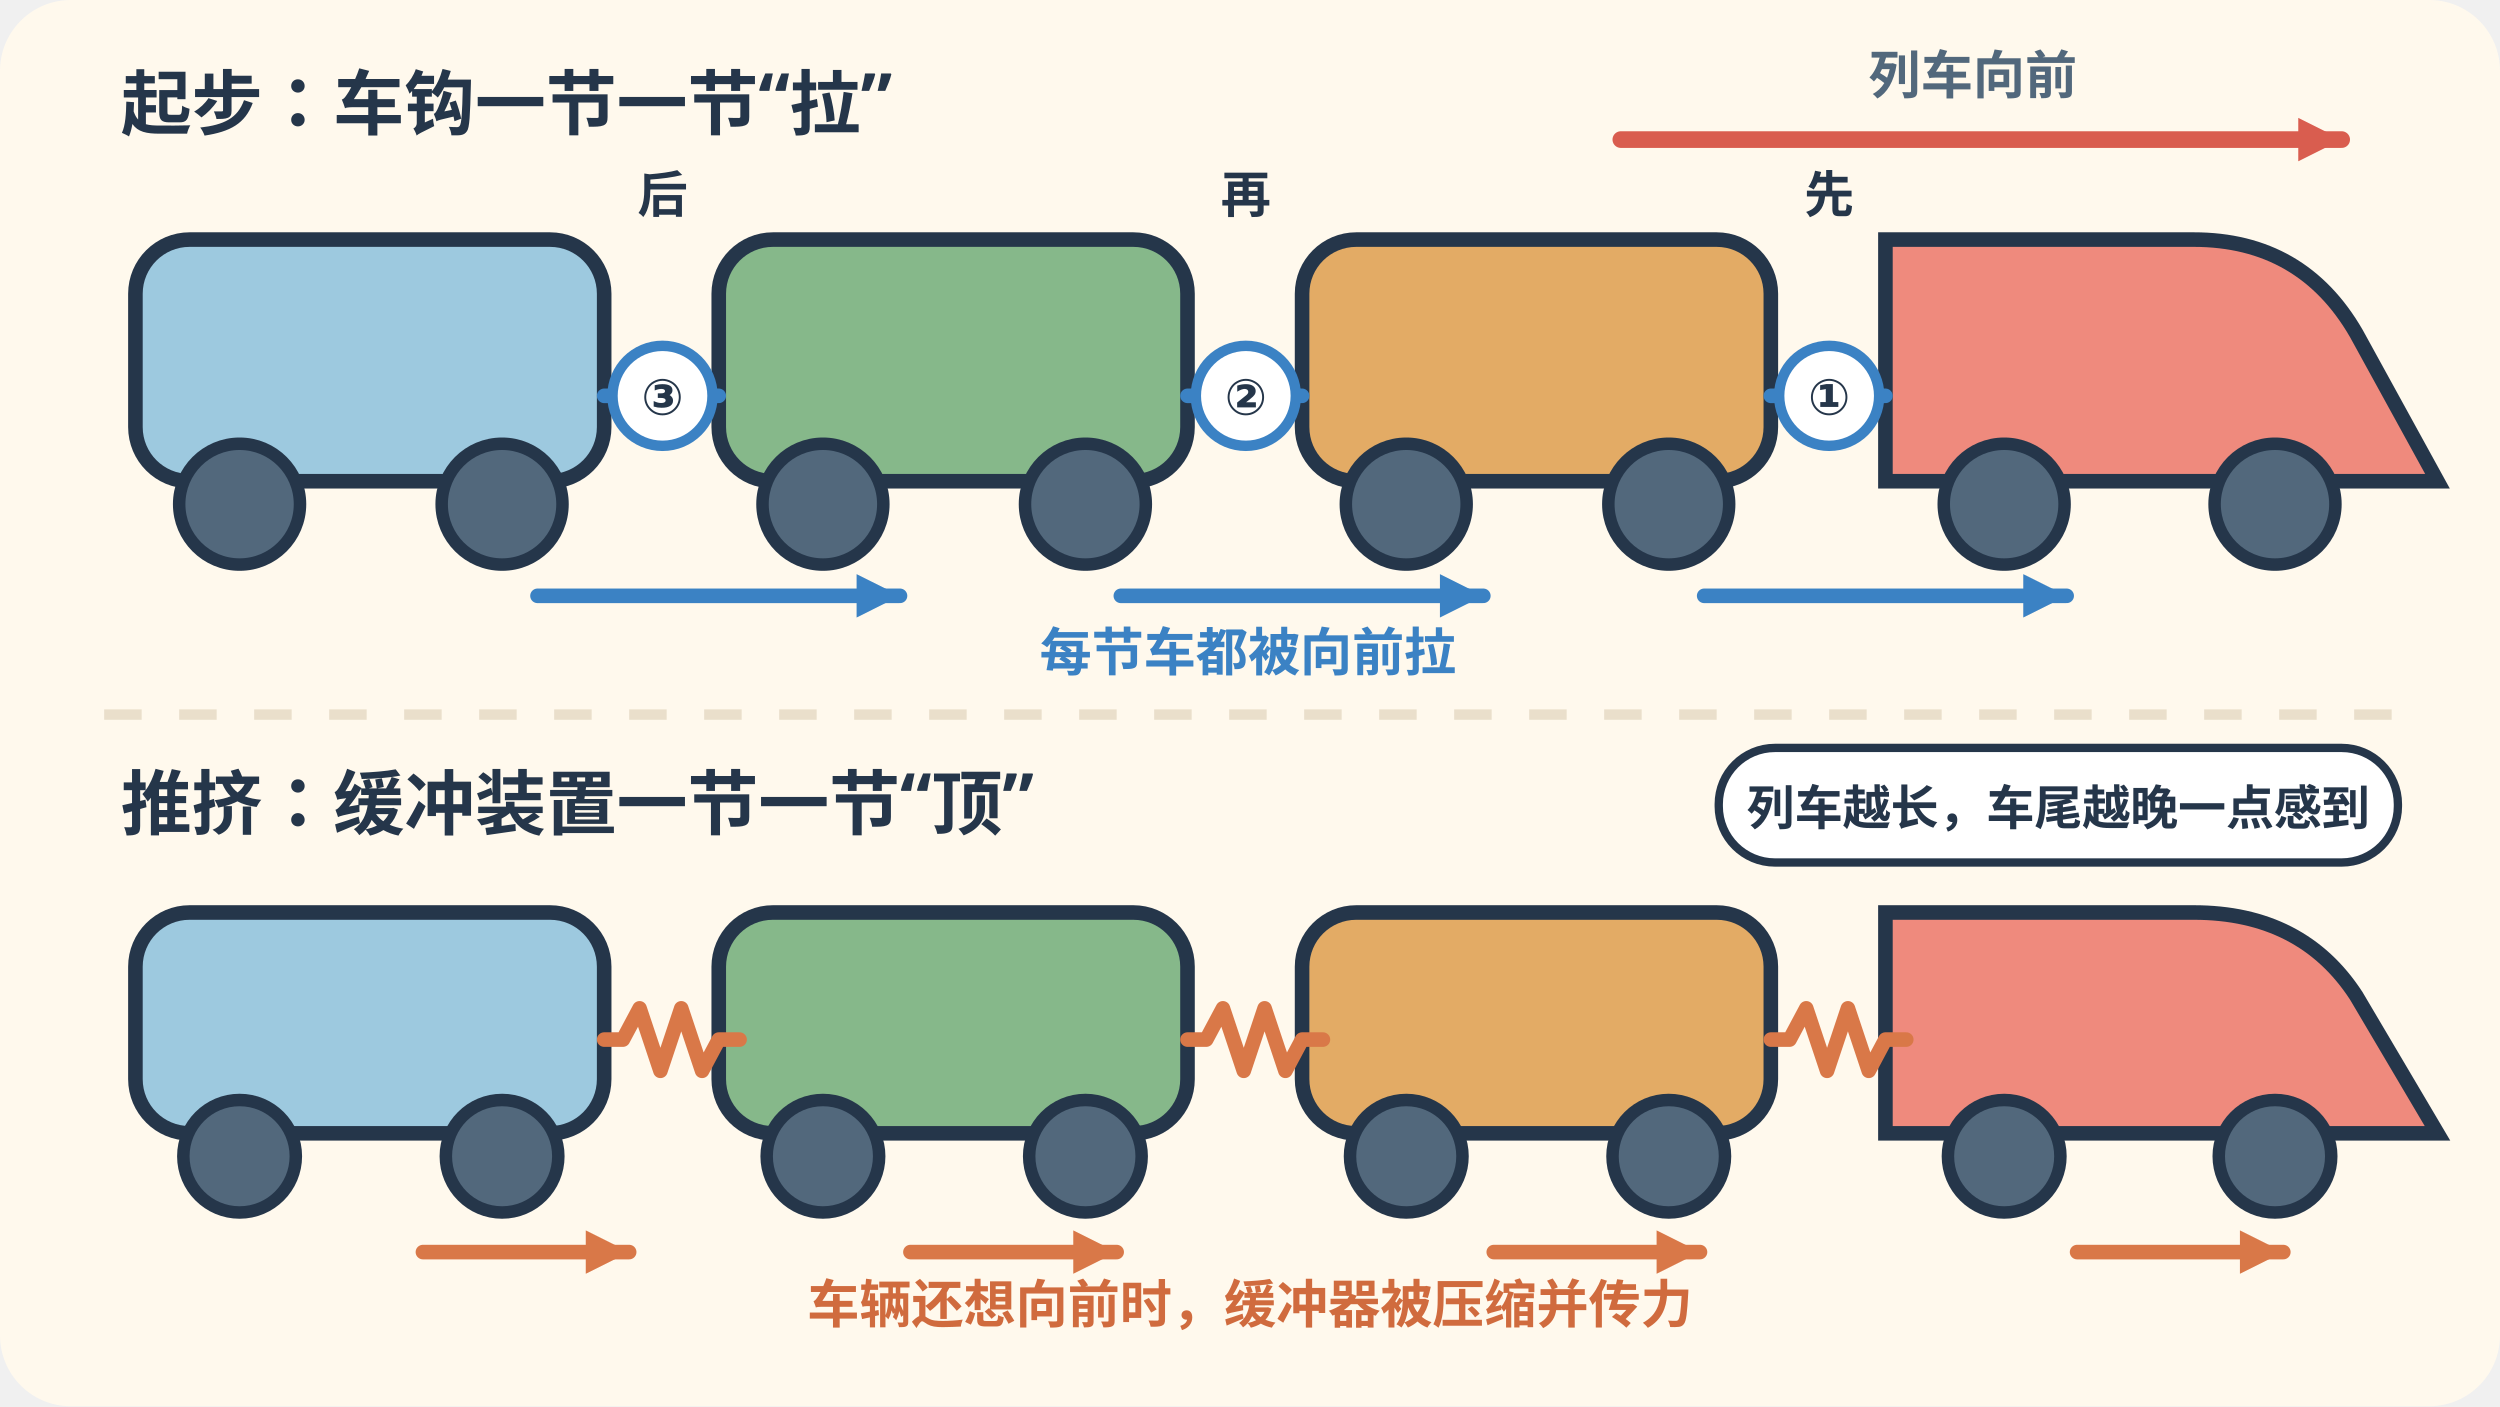
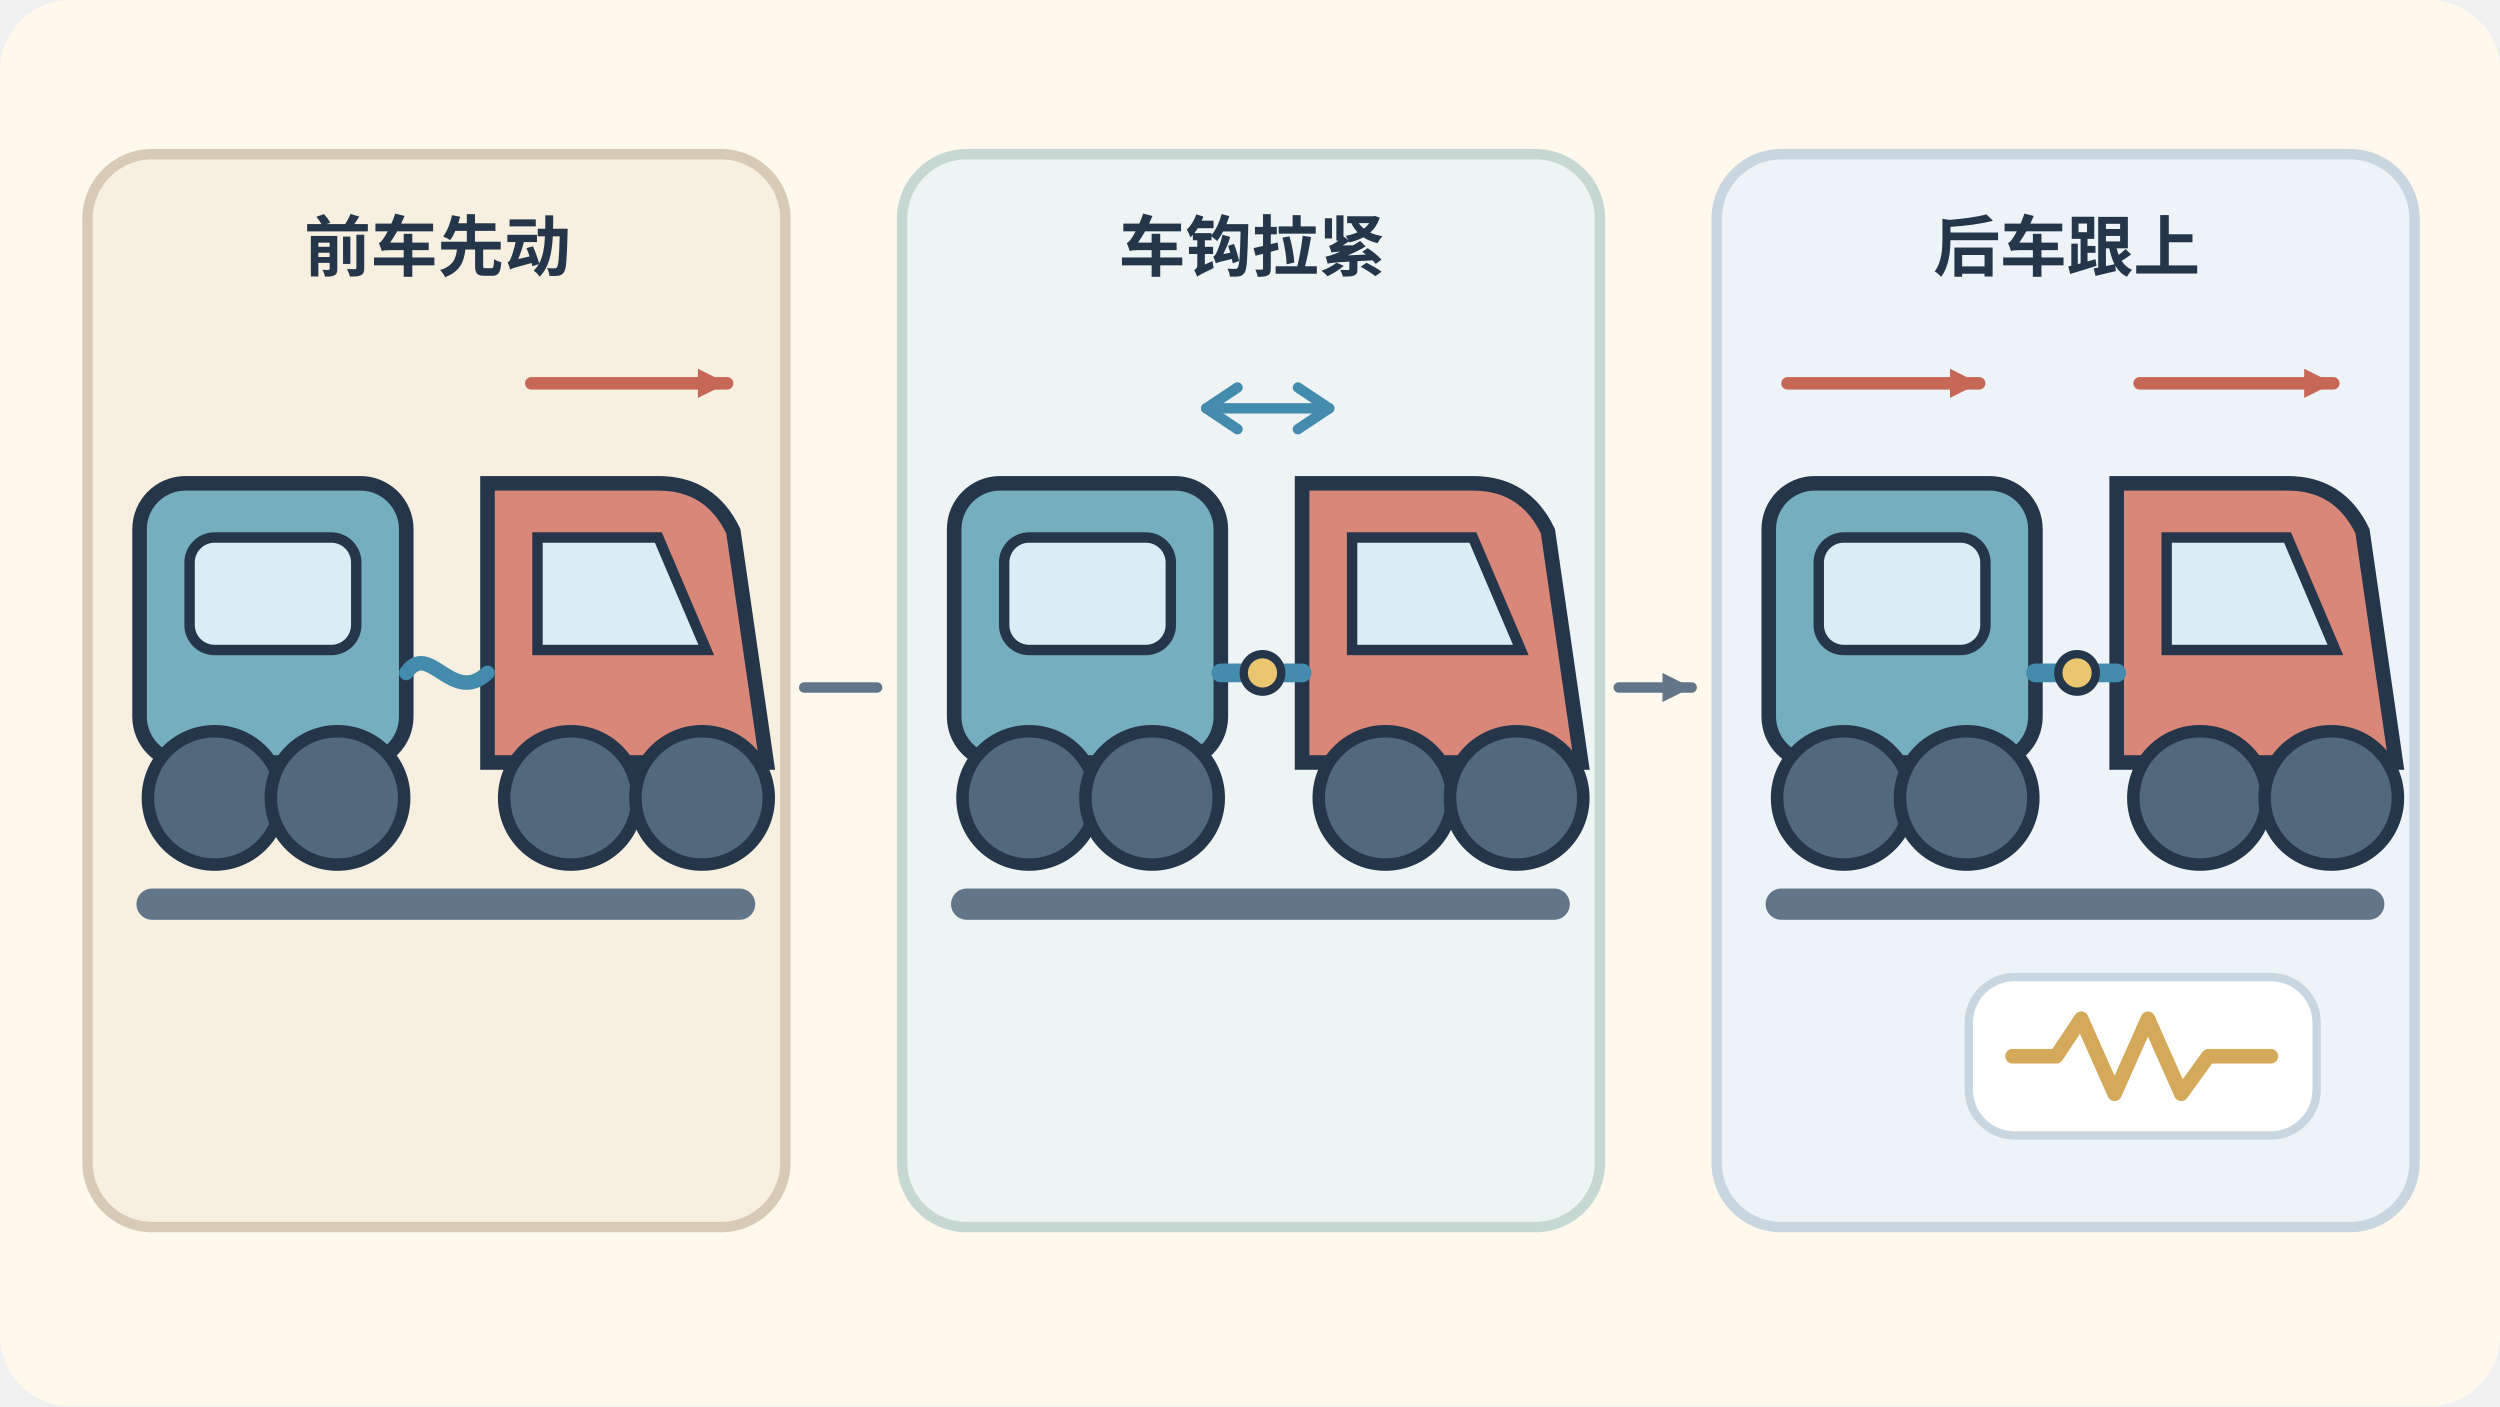
<svg xmlns="http://www.w3.org/2000/svg" viewBox="0 0 1200 675" role="img" aria-labelledby="title desc">
  <defs>
-     <marker id="redArrow" viewBox="0 0 24 24" refX="22" refY="12" markerWidth="25" markerHeight="25" markerUnits="userSpaceOnUse" orient="auto">
-       <path d="M2 2 22 12 2 22Z" fill="#d95d4f" />
+     <marker id="timeArrow" viewBox="0 0 18 18" refX="16" refY="9" markerWidth="18" markerHeight="18" markerUnits="userSpaceOnUse" orient="auto">
+       <path d="M2 2 16 9 2 16Z" fill="#637588" />
    </marker>
-     <marker id="blueArrow" viewBox="0 0 24 24" refX="22" refY="12" markerWidth="25" markerHeight="25" markerUnits="userSpaceOnUse" orient="auto">
-       <path d="M2 2 22 12 2 22Z" fill="#3b82c4" />
-     </marker>
-     <marker id="orangeArrow" viewBox="0 0 24 24" refX="22" refY="12" markerWidth="25" markerHeight="25" markerUnits="userSpaceOnUse" orient="auto">
-       <path d="M2 2 22 12 2 22Z" fill="#d97848" />
+     <marker id="moveArrow" viewBox="0 0 18 18" refX="16" refY="9" markerWidth="18" markerHeight="18" markerUnits="userSpaceOnUse" orient="auto">
+       <path d="M2 2 16 9 2 16Z" fill="#c76857" />
    </marker>
  </defs>
  <rect width="1200" height="675" rx="34" fill="#fff9ed" />
-   <path d="M50 343H1150" stroke="#eadfcb" stroke-width="5" stroke-dasharray="18 18" />
-   <text x="58" y="62" font-family="system-ui, sans-serif" font-size="34" font-weight="850" fill="#25364a">起步：车钩一节一节“拉”</text>
-   <path d="M778 67H1124" fill="none" stroke="#d95d4f" stroke-width="8" stroke-linecap="round" marker-end="url(#redArrow)" />
-   <text x="947" y="45" text-anchor="middle" font-family="system-ui, sans-serif" font-size="25" font-weight="700" fill="#52687c">列车向前</text>
+   <rect x="42" y="74" width="335" height="515" rx="31" fill="#f7efdf" stroke="#d7cbb7" stroke-width="5" />
+   <rect x="433" y="74" width="335" height="515" rx="31" fill="#eef4f3" stroke="#c7d8d3" stroke-width="5" />
+   <rect x="824" y="74" width="335" height="515" rx="31" fill="#edf3f7" stroke="#c9d6df" stroke-width="5" />
+   <path d="M386 330H421M777 330H812" fill="none" stroke="#637588" stroke-width="5" stroke-linecap="round" marker-end="url(#timeArrow)" />
  <g stroke="#25364a" stroke-width="7">
-     <rect x="65" y="115" width="225" height="116" rx="26" fill="#9dc9df" />
-     <rect x="345" y="115" width="225" height="116" rx="26" fill="#86b88a" />
-     <rect x="625" y="115" width="225" height="116" rx="26" fill="#e3ab65" />
-     <path d="M905 231V115H1053Q1105 115 1131 160L1170 231Z" fill="#ef8a7d" />
+     <rect x="67" y="232" width="128" height="134" rx="22" fill="#75aebe" />
+     <path d="M234 366V232H316Q341 232 352 255L368 366Z" fill="#d98779" />
+     <rect x="458" y="232" width="128" height="134" rx="22" fill="#75aebe" />
+     <path d="M625 366V232H707Q732 232 743 255L759 366Z" fill="#d98779" />
+     <rect x="849" y="232" width="128" height="134" rx="22" fill="#75aebe" />
+     <path d="M1016 366V232H1098Q1123 232 1134 255L1150 366Z" fill="#d98779" />
+   </g>
+   <g fill="#d9edf4" stroke="#25364a" stroke-width="5">
+     <rect x="91" y="258" width="80" height="54" rx="12" />
+     <path d="M258 258H316L339 312H258Z" />
+     <rect x="482" y="258" width="80" height="54" rx="12" />
+     <path d="M649 258H707L730 312H649Z" />
+     <rect x="873" y="258" width="80" height="54" rx="12" />
+     <path d="M1040 258H1098L1121 312H1040Z" />
  </g>
  <g fill="#52687c" stroke="#25364a" stroke-width="6">
-     <circle cx="115" cy="242" r="29" />
-     <circle cx="241" cy="242" r="29" />
-     <circle cx="395" cy="242" r="29" />
-     <circle cx="521" cy="242" r="29" />
-     <circle cx="675" cy="242" r="29" />
-     <circle cx="801" cy="242" r="29" />
-     <circle cx="962" cy="242" r="29" />
-     <circle cx="1092" cy="242" r="29" />
+     <circle cx="103" cy="383" r="32" />
+     <circle cx="162" cy="383" r="32" />
+     <circle cx="274" cy="383" r="32" />
+     <circle cx="337" cy="383" r="32" />
+     <circle cx="494" cy="383" r="32" />
+     <circle cx="553" cy="383" r="32" />
+     <circle cx="665" cy="383" r="32" />
+     <circle cx="728" cy="383" r="32" />
+     <circle cx="885" cy="383" r="32" />
+     <circle cx="944" cy="383" r="32" />
+     <circle cx="1056" cy="383" r="32" />
+     <circle cx="1119" cy="383" r="32" />
  </g>
-   <g stroke="#3b82c4" stroke-width="7" fill="none" stroke-linecap="round">
-     <path d="M290 190H345" />
-     <path d="M570 190H625" />
-     <path d="M850 190H905" />
-     <path d="M258 286H432" marker-end="url(#blueArrow)" />
-     <path d="M538 286H712" marker-end="url(#blueArrow)" />
-     <path d="M818 286H992" marker-end="url(#blueArrow)" />
+   <path d="M195 323C206 307 217 339 234 323" fill="none" stroke="#448cad" stroke-width="7" stroke-linecap="round" />
+   <path d="M255 184H349" fill="none" stroke="#c76857" stroke-width="6" stroke-linecap="round" marker-end="url(#moveArrow)" />
+   <path d="M586 323H625" fill="none" stroke="#448cad" stroke-width="9" stroke-linecap="round" />
+   <circle cx="606" cy="323" r="9" fill="#e9c66f" stroke="#25364a" stroke-width="4" />
+   <path d="M579 196H638" fill="none" stroke="#448cad" stroke-width="5" stroke-linecap="round" />
+   <path d="M579 196 594 186M579 196 594 206M638 196 623 186M638 196 623 206" fill="none" stroke="#448cad" stroke-width="5" stroke-linecap="round" />
+   <path d="M977 323H1016" fill="none" stroke="#448cad" stroke-width="9" stroke-linecap="round" />
+   <circle cx="997" cy="323" r="9" fill="#e9c66f" stroke="#25364a" stroke-width="4" />
+   <g fill="none" stroke="#c76857" stroke-width="6" stroke-linecap="round" marker-end="url(#moveArrow)">
+     <path d="M858 184H950" />
+     <path d="M1027 184H1120" />
  </g>
-   <g fill="#fff" stroke="#3b82c4" stroke-width="5">
-     <circle cx="878" cy="190" r="24" />
-     <circle cx="598" cy="190" r="24" />
-     <circle cx="318" cy="190" r="24" />
+   <g font-family="system-ui, sans-serif" font-size="32" font-weight="800" text-anchor="middle" fill="#25364a">
+     <text x="210" y="130">前车先动</text>
+     <text x="601" y="130">车钩拉紧</text>
+     <text x="992" y="130">后车跟上</text>
  </g>
-   <g font-family="system-ui, sans-serif" font-size="24" font-weight="850" text-anchor="middle" fill="#25364a">
-     <text x="878" y="199">①</text>
-     <text x="598" y="199">②</text>
-     <text x="318" y="199">③</text>
-     <text x="878" y="102">先</text>
-     <text x="598" y="102">再</text>
-     <text x="318" y="102">后</text>
+   <g transform="translate(945 469)">
+     <rect width="167" height="76" rx="22" fill="#fff" stroke="#c9d6df" stroke-width="4" />
+     <path d="M21 38H42L54 20 70 56 86 20 102 56 115 38H145" fill="none" stroke="#d4a959" stroke-width="7" stroke-linecap="round" stroke-linejoin="round" />
  </g>
-   <text x="599" y="322" text-anchor="middle" font-family="system-ui, sans-serif" font-size="25" font-weight="700" fill="#3b82c4">每节车都被向前拉</text>
-   <text x="58" y="398" font-family="system-ui, sans-serif" font-size="34" font-weight="850" fill="#25364a">推挤：缓冲装置一节一节“顶”</text>
-   <g stroke="#25364a" stroke-width="7">
-     <rect x="65" y="438" width="225" height="106" rx="26" fill="#9dc9df" />
-     <rect x="345" y="438" width="225" height="106" rx="26" fill="#86b88a" />
-     <rect x="625" y="438" width="225" height="106" rx="26" fill="#e3ab65" />
-     <path d="M905 544V438H1053Q1105 438 1131 478L1170 544Z" fill="#ef8a7d" />
-   </g>
-   <g fill="#52687c" stroke="#25364a" stroke-width="6">
-     <circle cx="115" cy="555" r="27" />
-     <circle cx="241" cy="555" r="27" />
-     <circle cx="395" cy="555" r="27" />
-     <circle cx="521" cy="555" r="27" />
-     <circle cx="675" cy="555" r="27" />
-     <circle cx="801" cy="555" r="27" />
-     <circle cx="962" cy="555" r="27" />
-     <circle cx="1092" cy="555" r="27" />
-   </g>
-   <g fill="none" stroke="#d97848" stroke-width="7" stroke-linecap="round" stroke-linejoin="round">
-     <path d="M290 499h9l8-15 10 30 10-30 10 30 8-15h10" />
-     <path d="M570 499h9l8-15 10 30 10-30 10 30 8-15h10" />
-     <path d="M850 499h9l8-15 10 30 10-30 10 30 8-15h10" />
-     <path d="M203 601H302" marker-end="url(#orangeArrow)" />
-     <path d="M437 601H536" marker-end="url(#orangeArrow)" />
-     <path d="M717 601H816" marker-end="url(#orangeArrow)" />
-     <path d="M997 601H1096" marker-end="url(#orangeArrow)" />
-   </g>
-   <text x="600" y="635" text-anchor="middle" font-family="system-ui, sans-serif" font-size="25" font-weight="750" fill="#d06b3e">车辆还想向前时，缓冲器被压缩并传力</text>
-   <g transform="translate(825 359)">
-     <rect width="326" height="55" rx="27" fill="#fff" stroke="#25364a" stroke-width="4" />
-     <text x="163" y="37" text-anchor="middle" font-family="system-ui, sans-serif" font-size="23" font-weight="750" fill="#25364a">列车越长，车尾越晚一点感到</text>
-   </g>
+   <path d="M73 434H355M464 434H746M855 434H1137" stroke="#637588" stroke-width="15" stroke-linecap="round" />
</svg>
